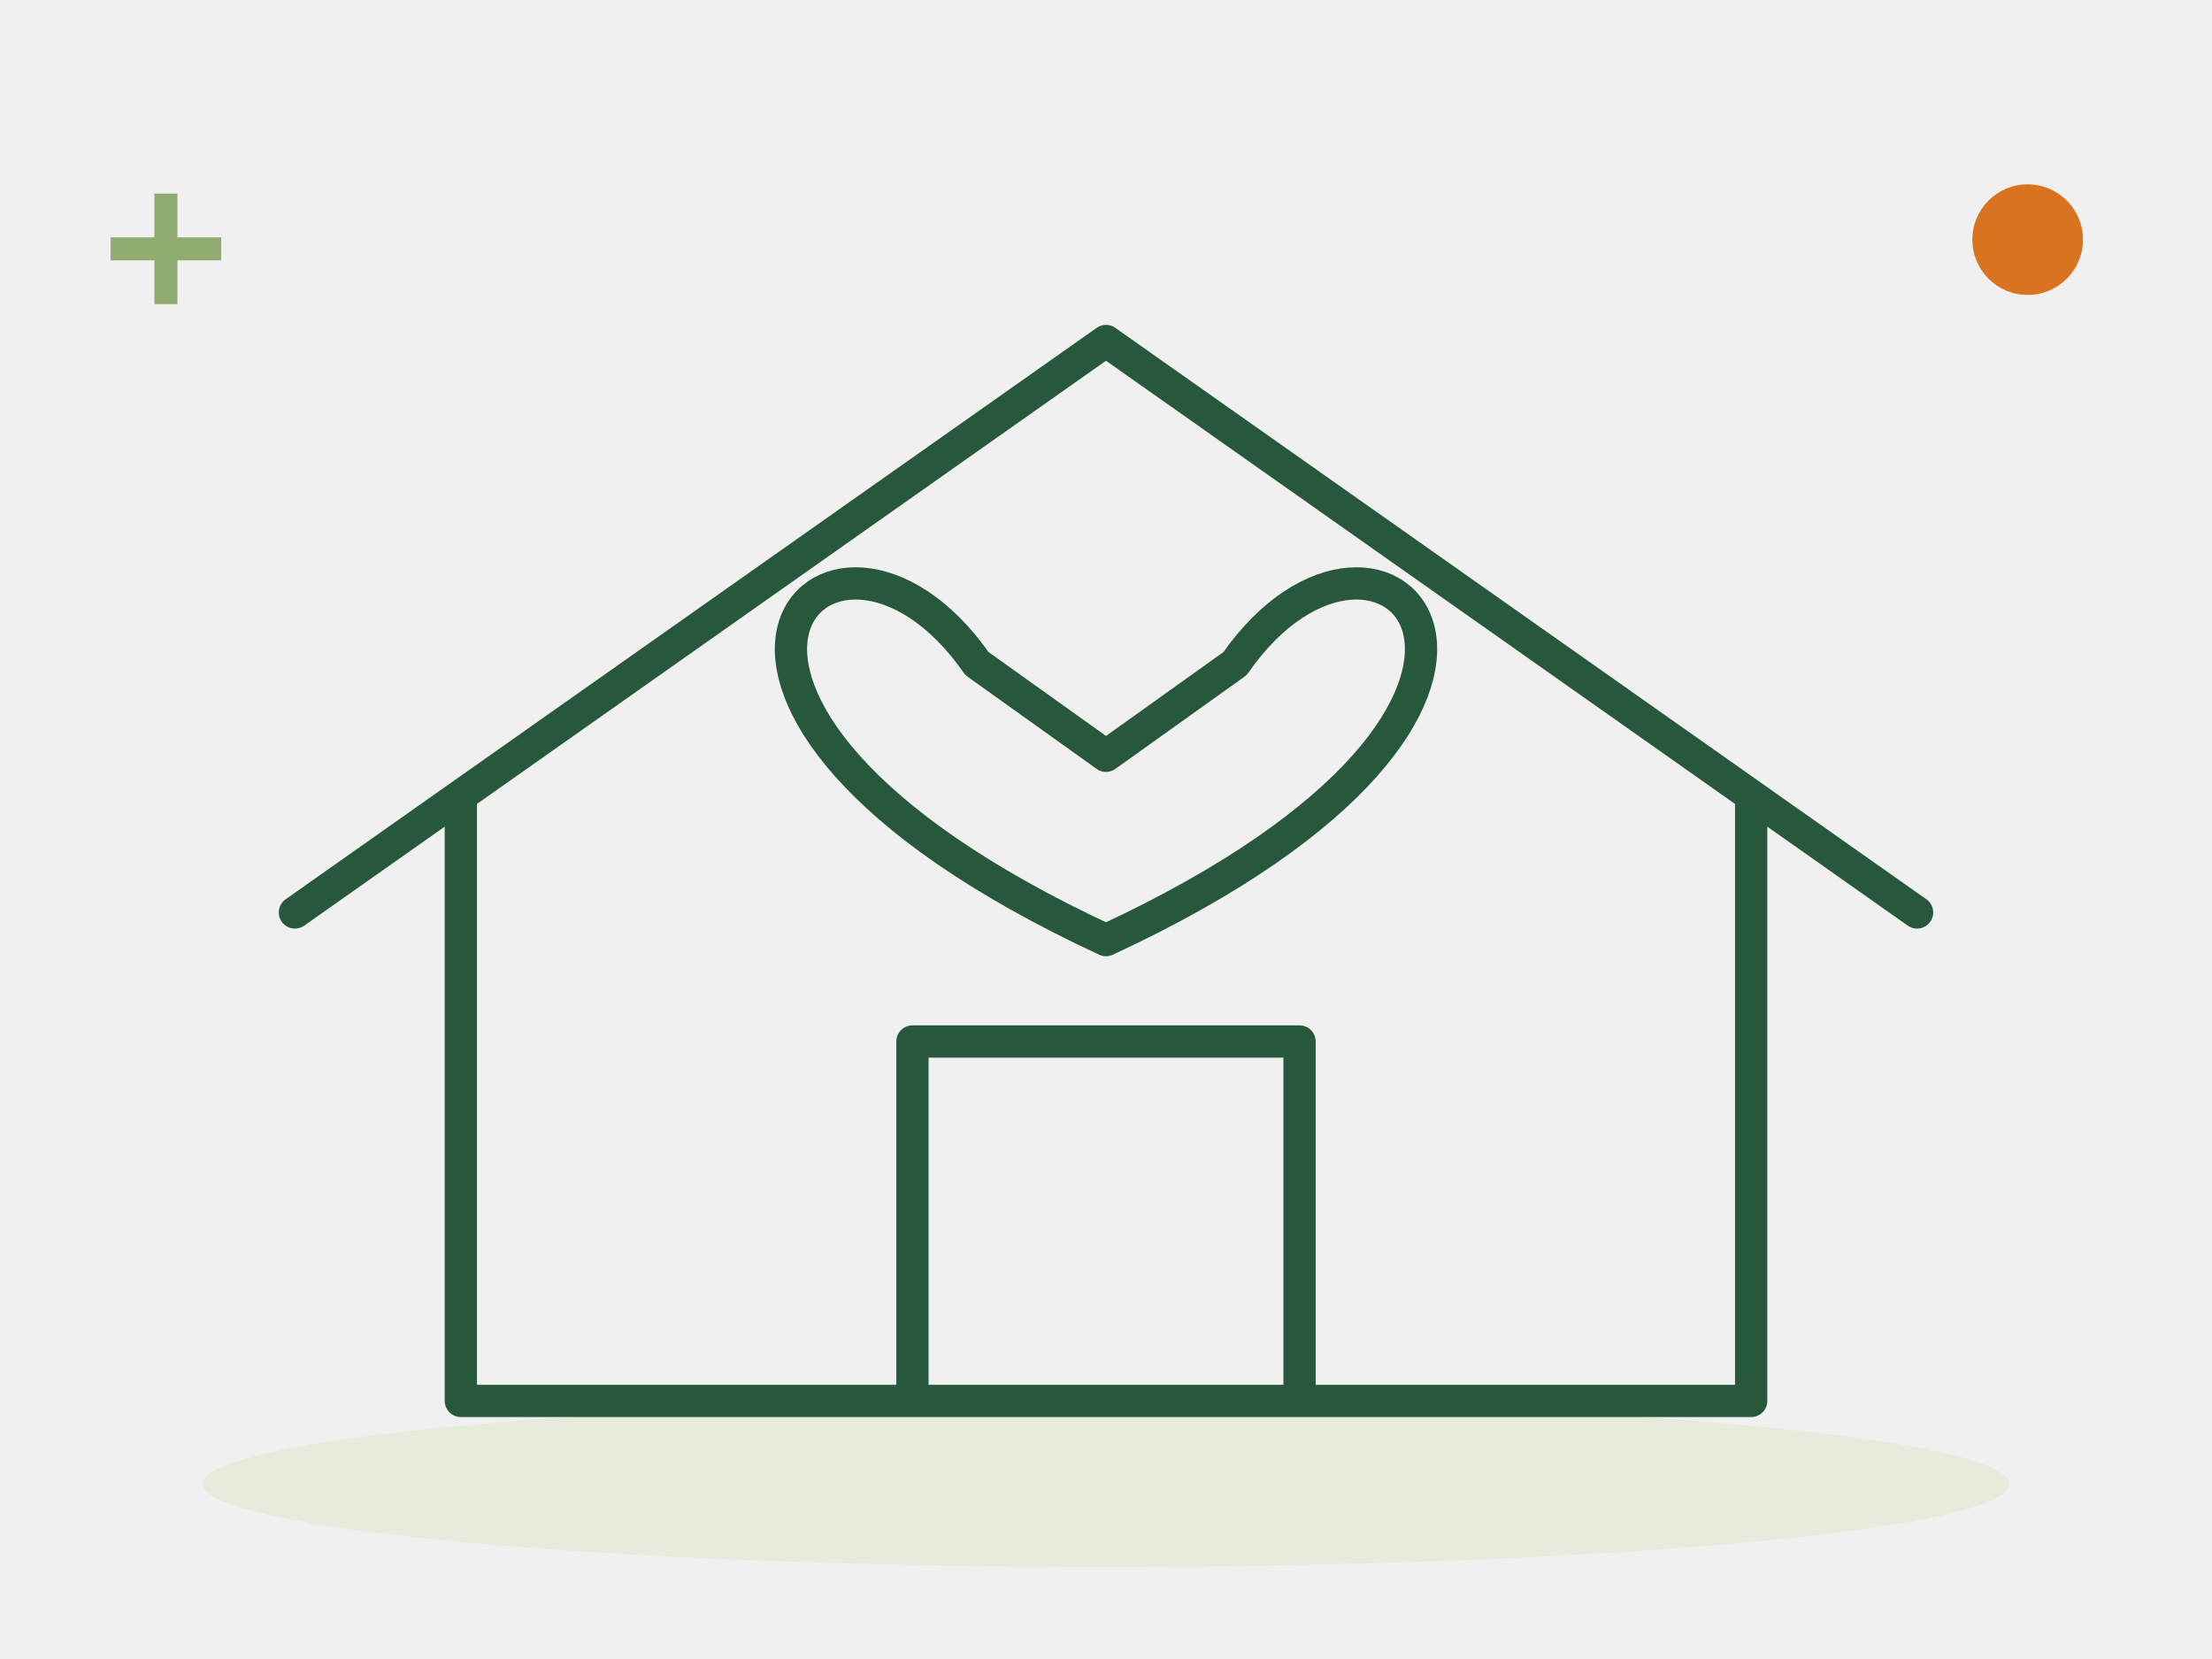
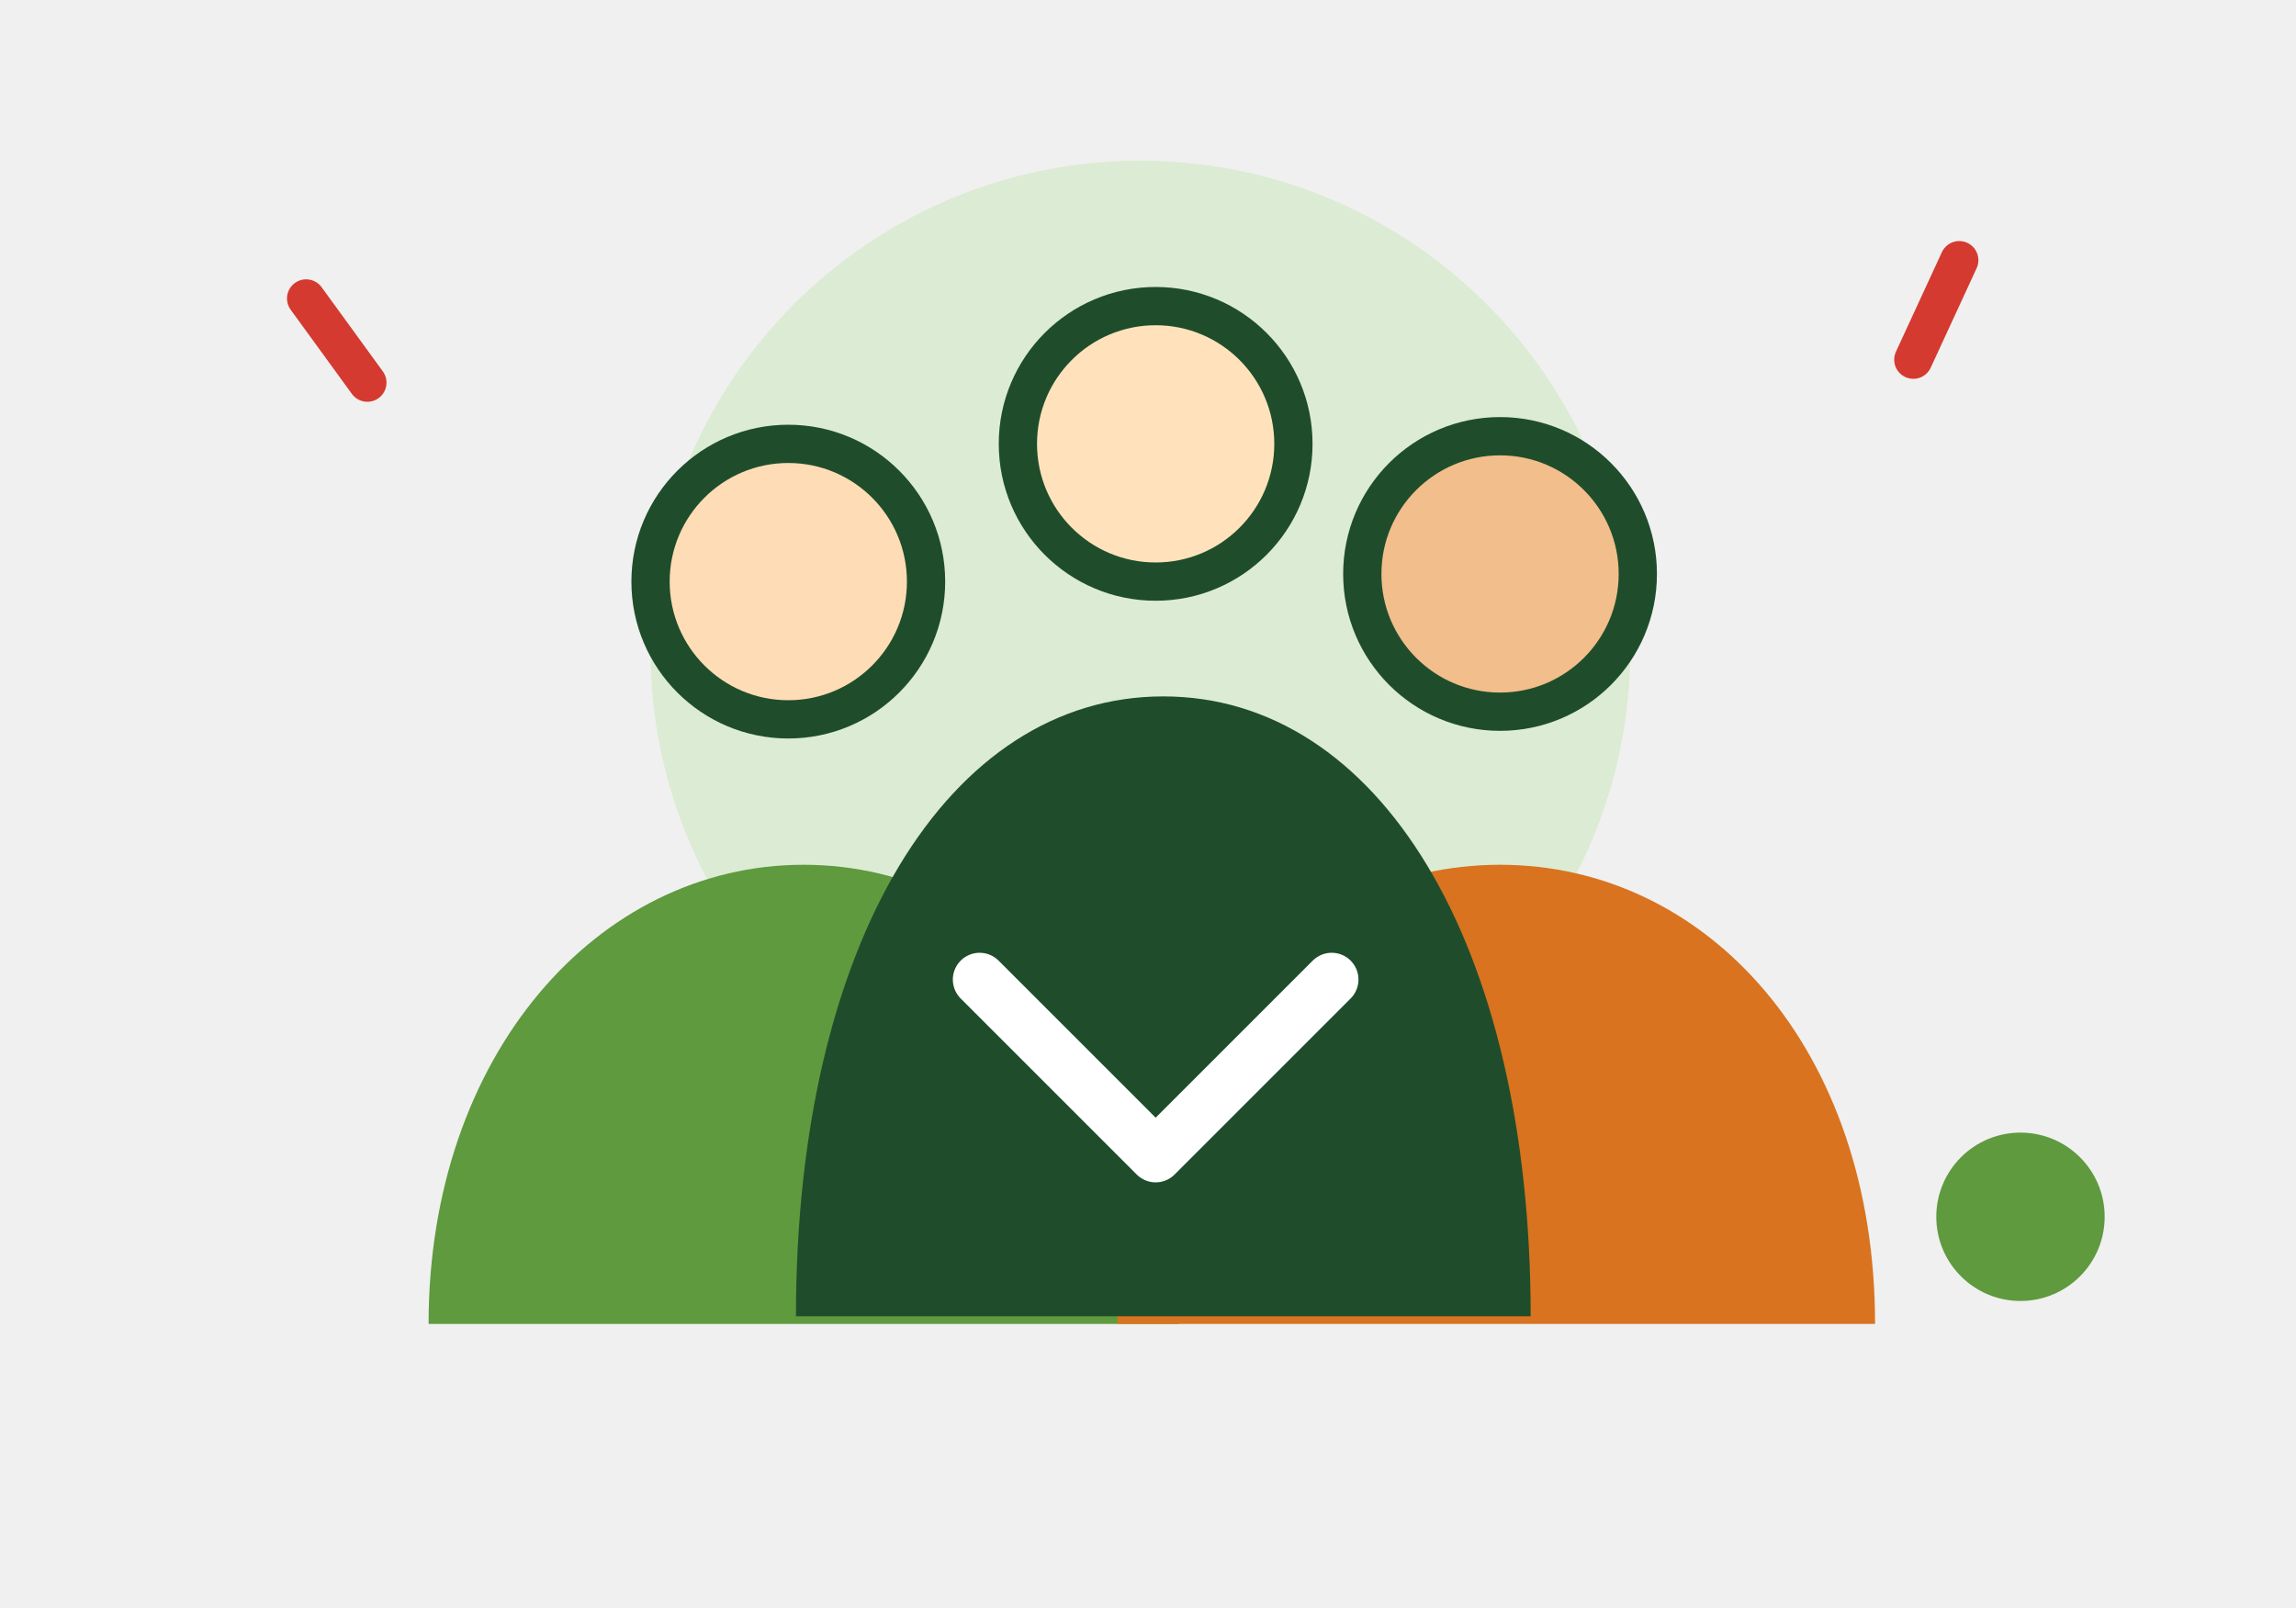
- <svg xmlns="http://www.w3.org/2000/svg" viewBox="0 0 240 180" fill="none">
-   <ellipse cx="120" cy="161" rx="98" ry="9" fill="#e5ecdc" />
-   <g stroke="#28583b" stroke-width="3.5" stroke-linecap="round" stroke-linejoin="round">
-     <path d="M32 99l88-62 88 62M50 87v65h140V87M99 152v-39h42v39" />
-     <path d="M106 72c-16-23-42 4 14 30 56-26 30-53 14-30l-14 10z" />
+ <svg xmlns="http://www.w3.org/2000/svg" viewBox="0 0 300 210" fill="none" role="img" aria-label="Comunidade e educação em saúde">
+   <circle cx="149" cy="85" r="64" fill="#DCEBD3" />
+   <g stroke="#1F4D2B" stroke-width="5">
+     <circle cx="103" cy="76" r="18" fill="#FEDCB5" />
+     <circle cx="196" cy="75" r="18" fill="#F2BE8B" />
+     <circle cx="151" cy="58" r="18" fill="#FFE2BB" />
  </g>
-   <circle cx="220" cy="26" r="6" fill="#d9731f" />
-   <path d="M18 21v12m-6-6h12" stroke="#91ac70" stroke-width="2.5" />
+   <path d="M56 173c0-35 22-60 49-60s49 25 49 60H56Z" fill="#5F9A3E" />
+   <path d="M146 173c0-36 23-60 50-60s49 24 49 60h-99Z" fill="#D9731F" />
+   <path d="M104 172c0-49 20-81 48-81s48 32 48 81h-96Z" fill="#1F4D2B" />
+   <path d="M128 128 151 151l23-23" stroke="#fff" stroke-width="7" stroke-linecap="round" stroke-linejoin="round" />
+   <path d="m40 39 8 11m208-16-6 13" stroke="#D43A2F" stroke-width="5" stroke-linecap="round" />
+   <circle cx="264" cy="159" r="11" fill="#5F9A3E" />
</svg>
